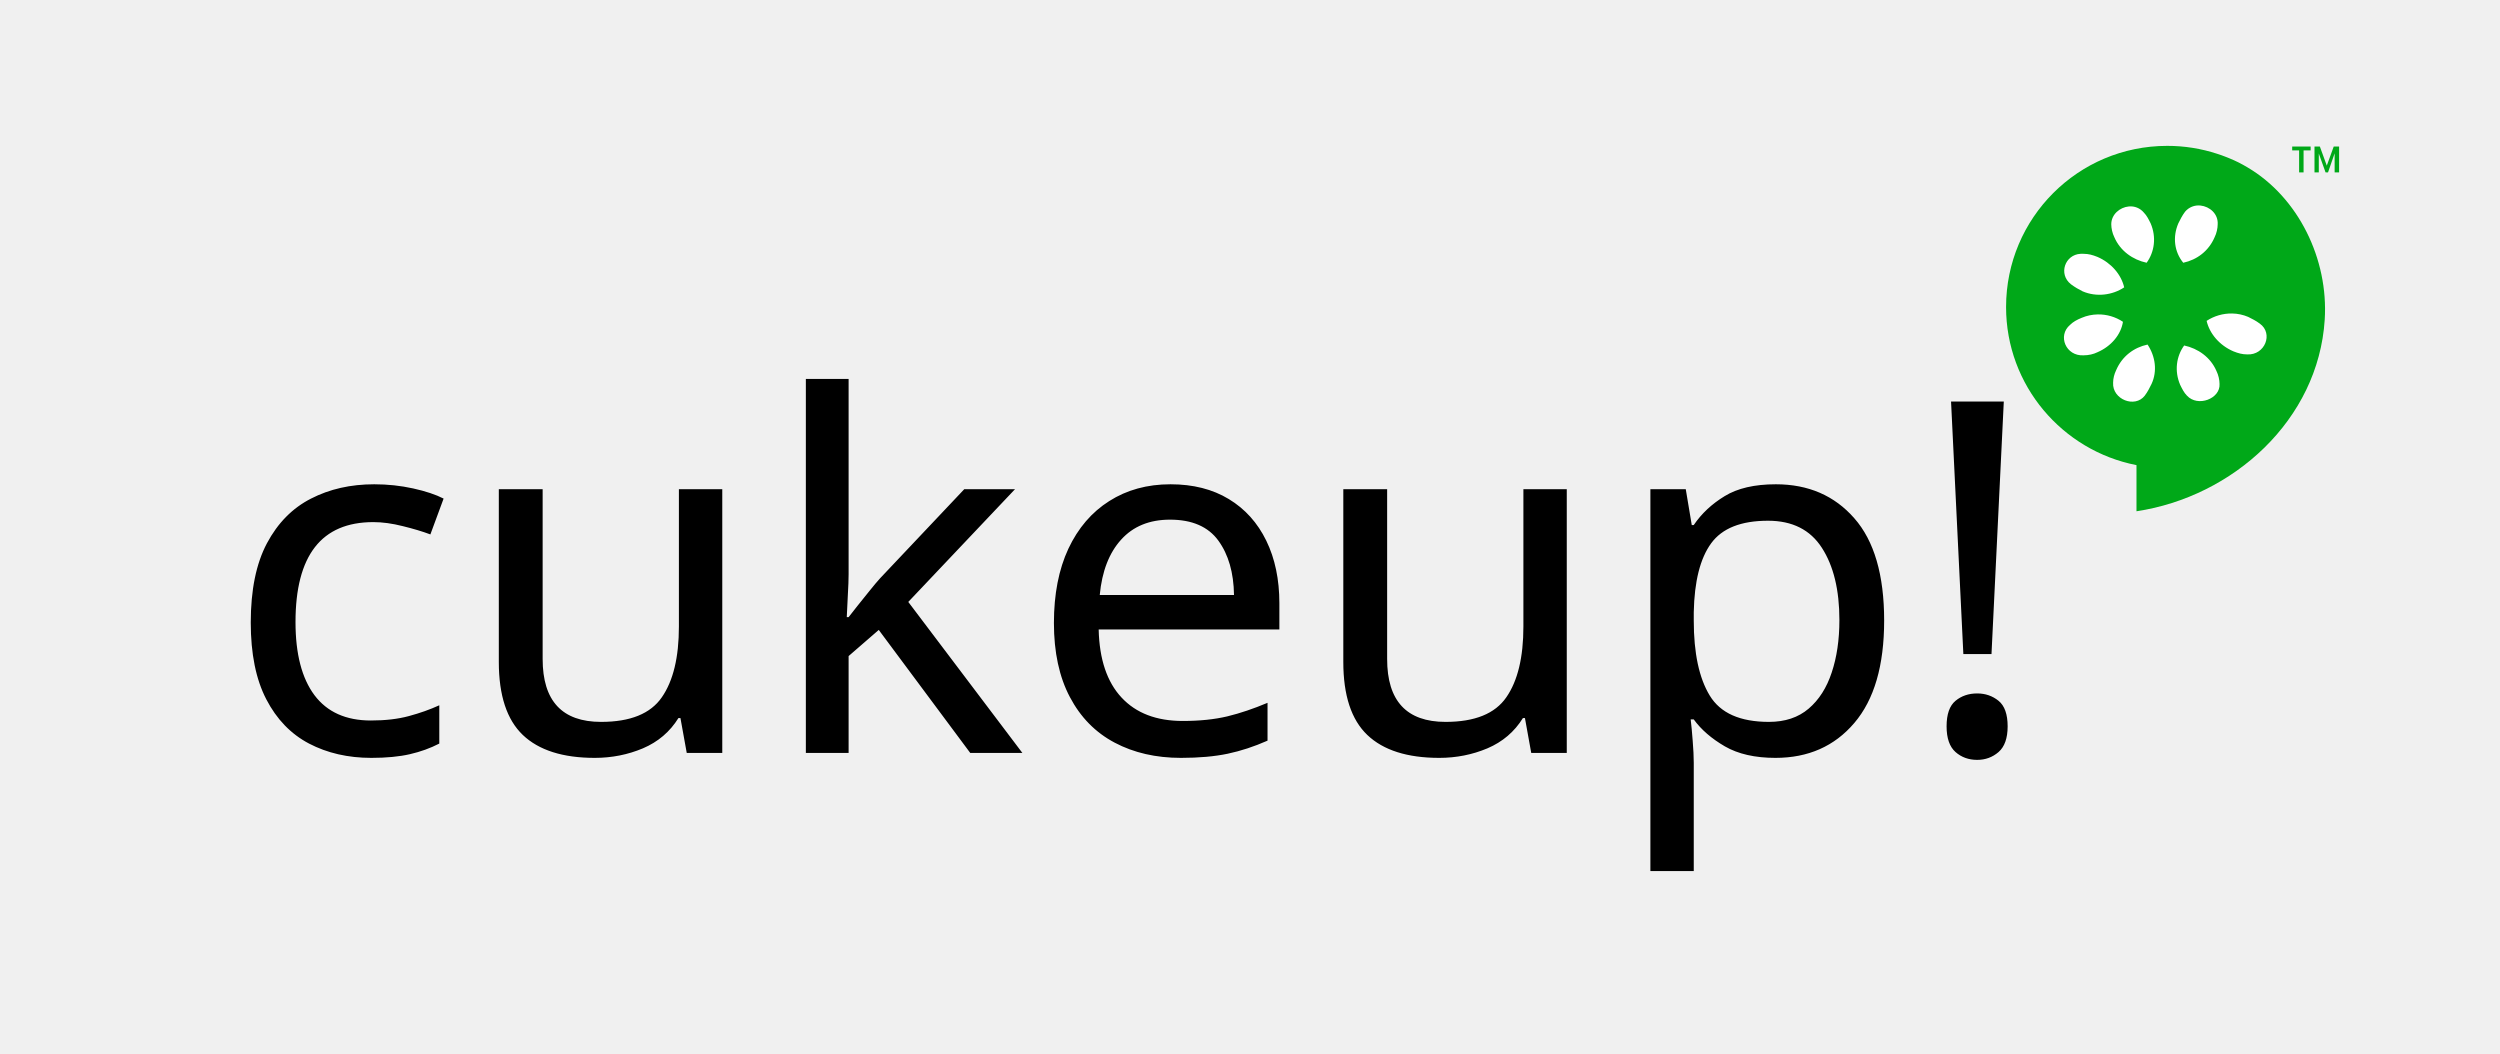
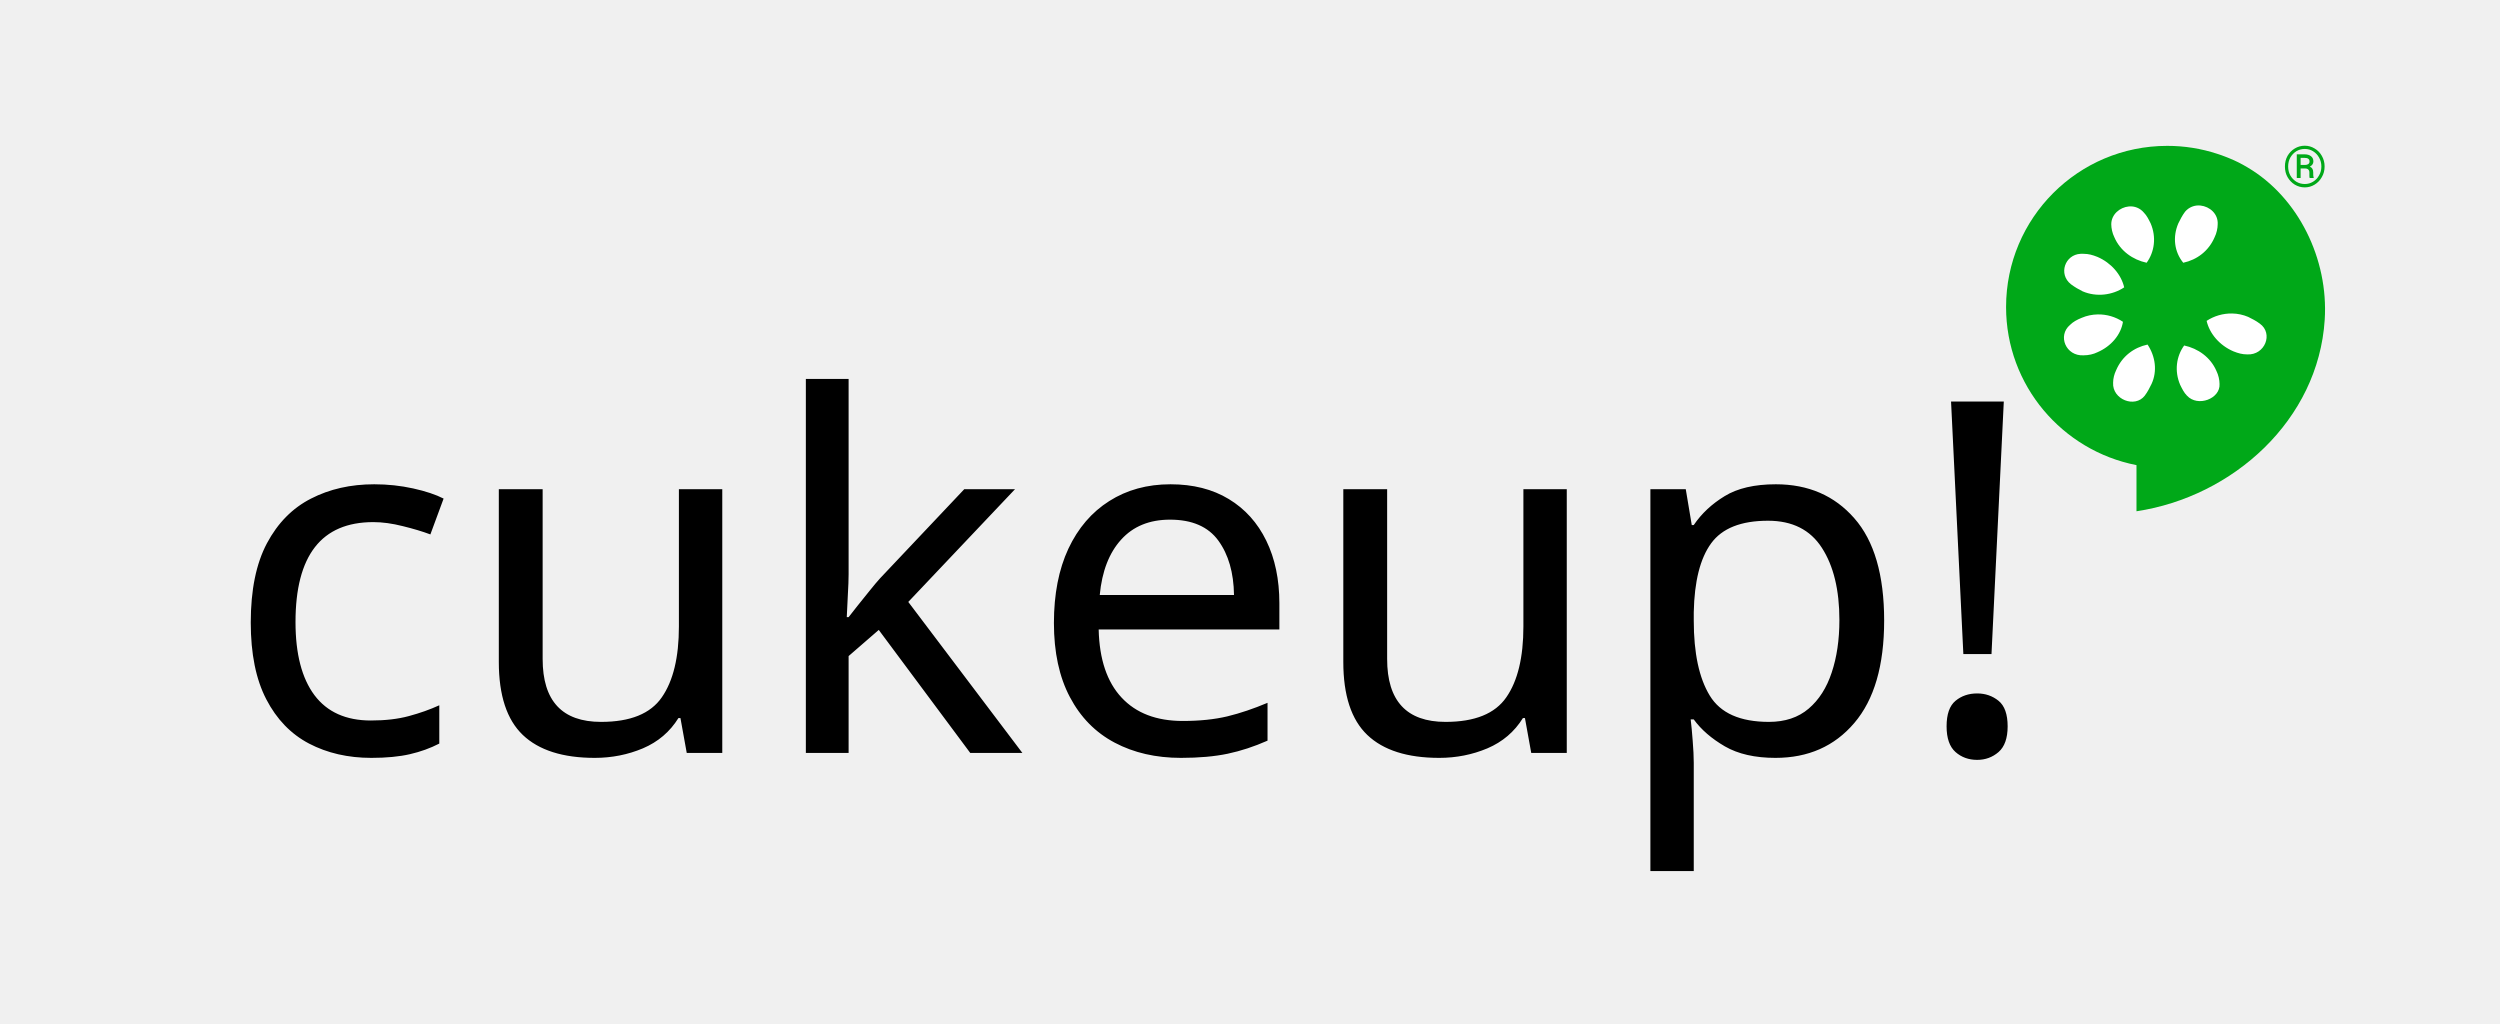
- <svg xmlns="http://www.w3.org/2000/svg" width="254" height="107" viewBox="0 0 254 107">
+ <svg xmlns="http://www.w3.org/2000/svg" width="254" height="104" viewBox="0 0 254 104">
  <g fill="none" fill-rule="evenodd">
    <path d="M0 0h254v104H0z" />
    <path d="M220.192 14.82c-9.05 0-16.375 7.324-16.375 16.375 0 7.968 5.712 14.589 13.25 16.062v4.688c9.8-1.478 18.478-9.257 19.125-19.47.39-6.146-2.675-12.42-7.844-15.468a13.755 13.755 0 0 0-.906-.5c-.315-.155-.64-.306-.969-.437-.104-.044-.207-.084-.312-.125-.288-.107-.578-.226-.875-.313a16.246 16.246 0 0 0-5.094-.812z" fill="#00A818" />
    <path d="M223.567 20.882a1.787 1.787 0 0 0-1.562.625c-.3.4-.488.788-.688 1.188-.6 1.4-.4 2.9.5 4 1.4-.3 2.588-1.194 3.188-2.594.2-.4.312-.913.312-1.313.063-1.062-.816-1.81-1.75-1.906zm-7.281.094c-.913.087-1.781.812-1.781 1.812 0 .4.112.913.312 1.313.6 1.4 1.881 2.294 3.281 2.594.8-1.1 1.007-2.6.407-4-.2-.4-.388-.794-.688-1.094a1.757 1.757 0 0 0-1.531-.625zm-4.906 4.812c-1.577.081-2.282 2.063-.97 3.094.4.3.788.519 1.188.719 1.4.6 3.02.394 4.22-.406-.3-1.3-1.32-2.494-2.72-3.094-.5-.2-.906-.313-1.406-.313-.112-.012-.207-.005-.312 0zm15.406 6.063a4.574 4.574 0 0 0-2.594.75c.3 1.3 1.319 2.494 2.719 3.094.5.2.906.312 1.406.312 1.8.1 2.681-2.125 1.281-3.125-.4-.3-.787-.487-1.187-.687a4.32 4.32 0 0 0-1.625-.344zm-13.656.094c-.55.01-1.1.118-1.625.343-.5.2-.888.42-1.188.72-1.3 1.1-.425 3.193 1.375 3.093.5 0 1.006-.113 1.406-.313 1.4-.6 2.394-1.793 2.594-3.093a4.475 4.475 0 0 0-2.562-.75zm5.062 3.062c-1.4.3-2.587 1.194-3.187 2.594-.2.4-.313.881-.313 1.281-.1 1.7 2.219 2.613 3.219 1.313.3-.4.487-.788.687-1.188.6-1.3.394-2.8-.406-4zm3.719.094c-.8 1.1-1.006 2.6-.406 4 .2.4.387.794.687 1.094 1.1 1.2 3.413.312 3.313-1.188 0-.4-.113-.912-.313-1.312-.6-1.4-1.881-2.294-3.281-2.594z" fill="#FFF" />
-     <text fill="#000" font-family="Insignia LT Std" font-size="50">
+     <text fill="#000" font-family="InsigniaLTStd, Insignia LT Std" font-size="50">
      <tspan x="22.725" y="76.5">cukeup!</tspan>
    </text>
-     <text fill="#00A818" font-family="Roboto" font-size="10">
-       <tspan x="232.373" y="22">™</tspan>
+     <text fill="#00A818" font-family="Roboto-Regular, Roboto" font-size="5.8">
+       <tspan x="231.9" y="18.98">®</tspan>
    </text>
  </g>
</svg>
